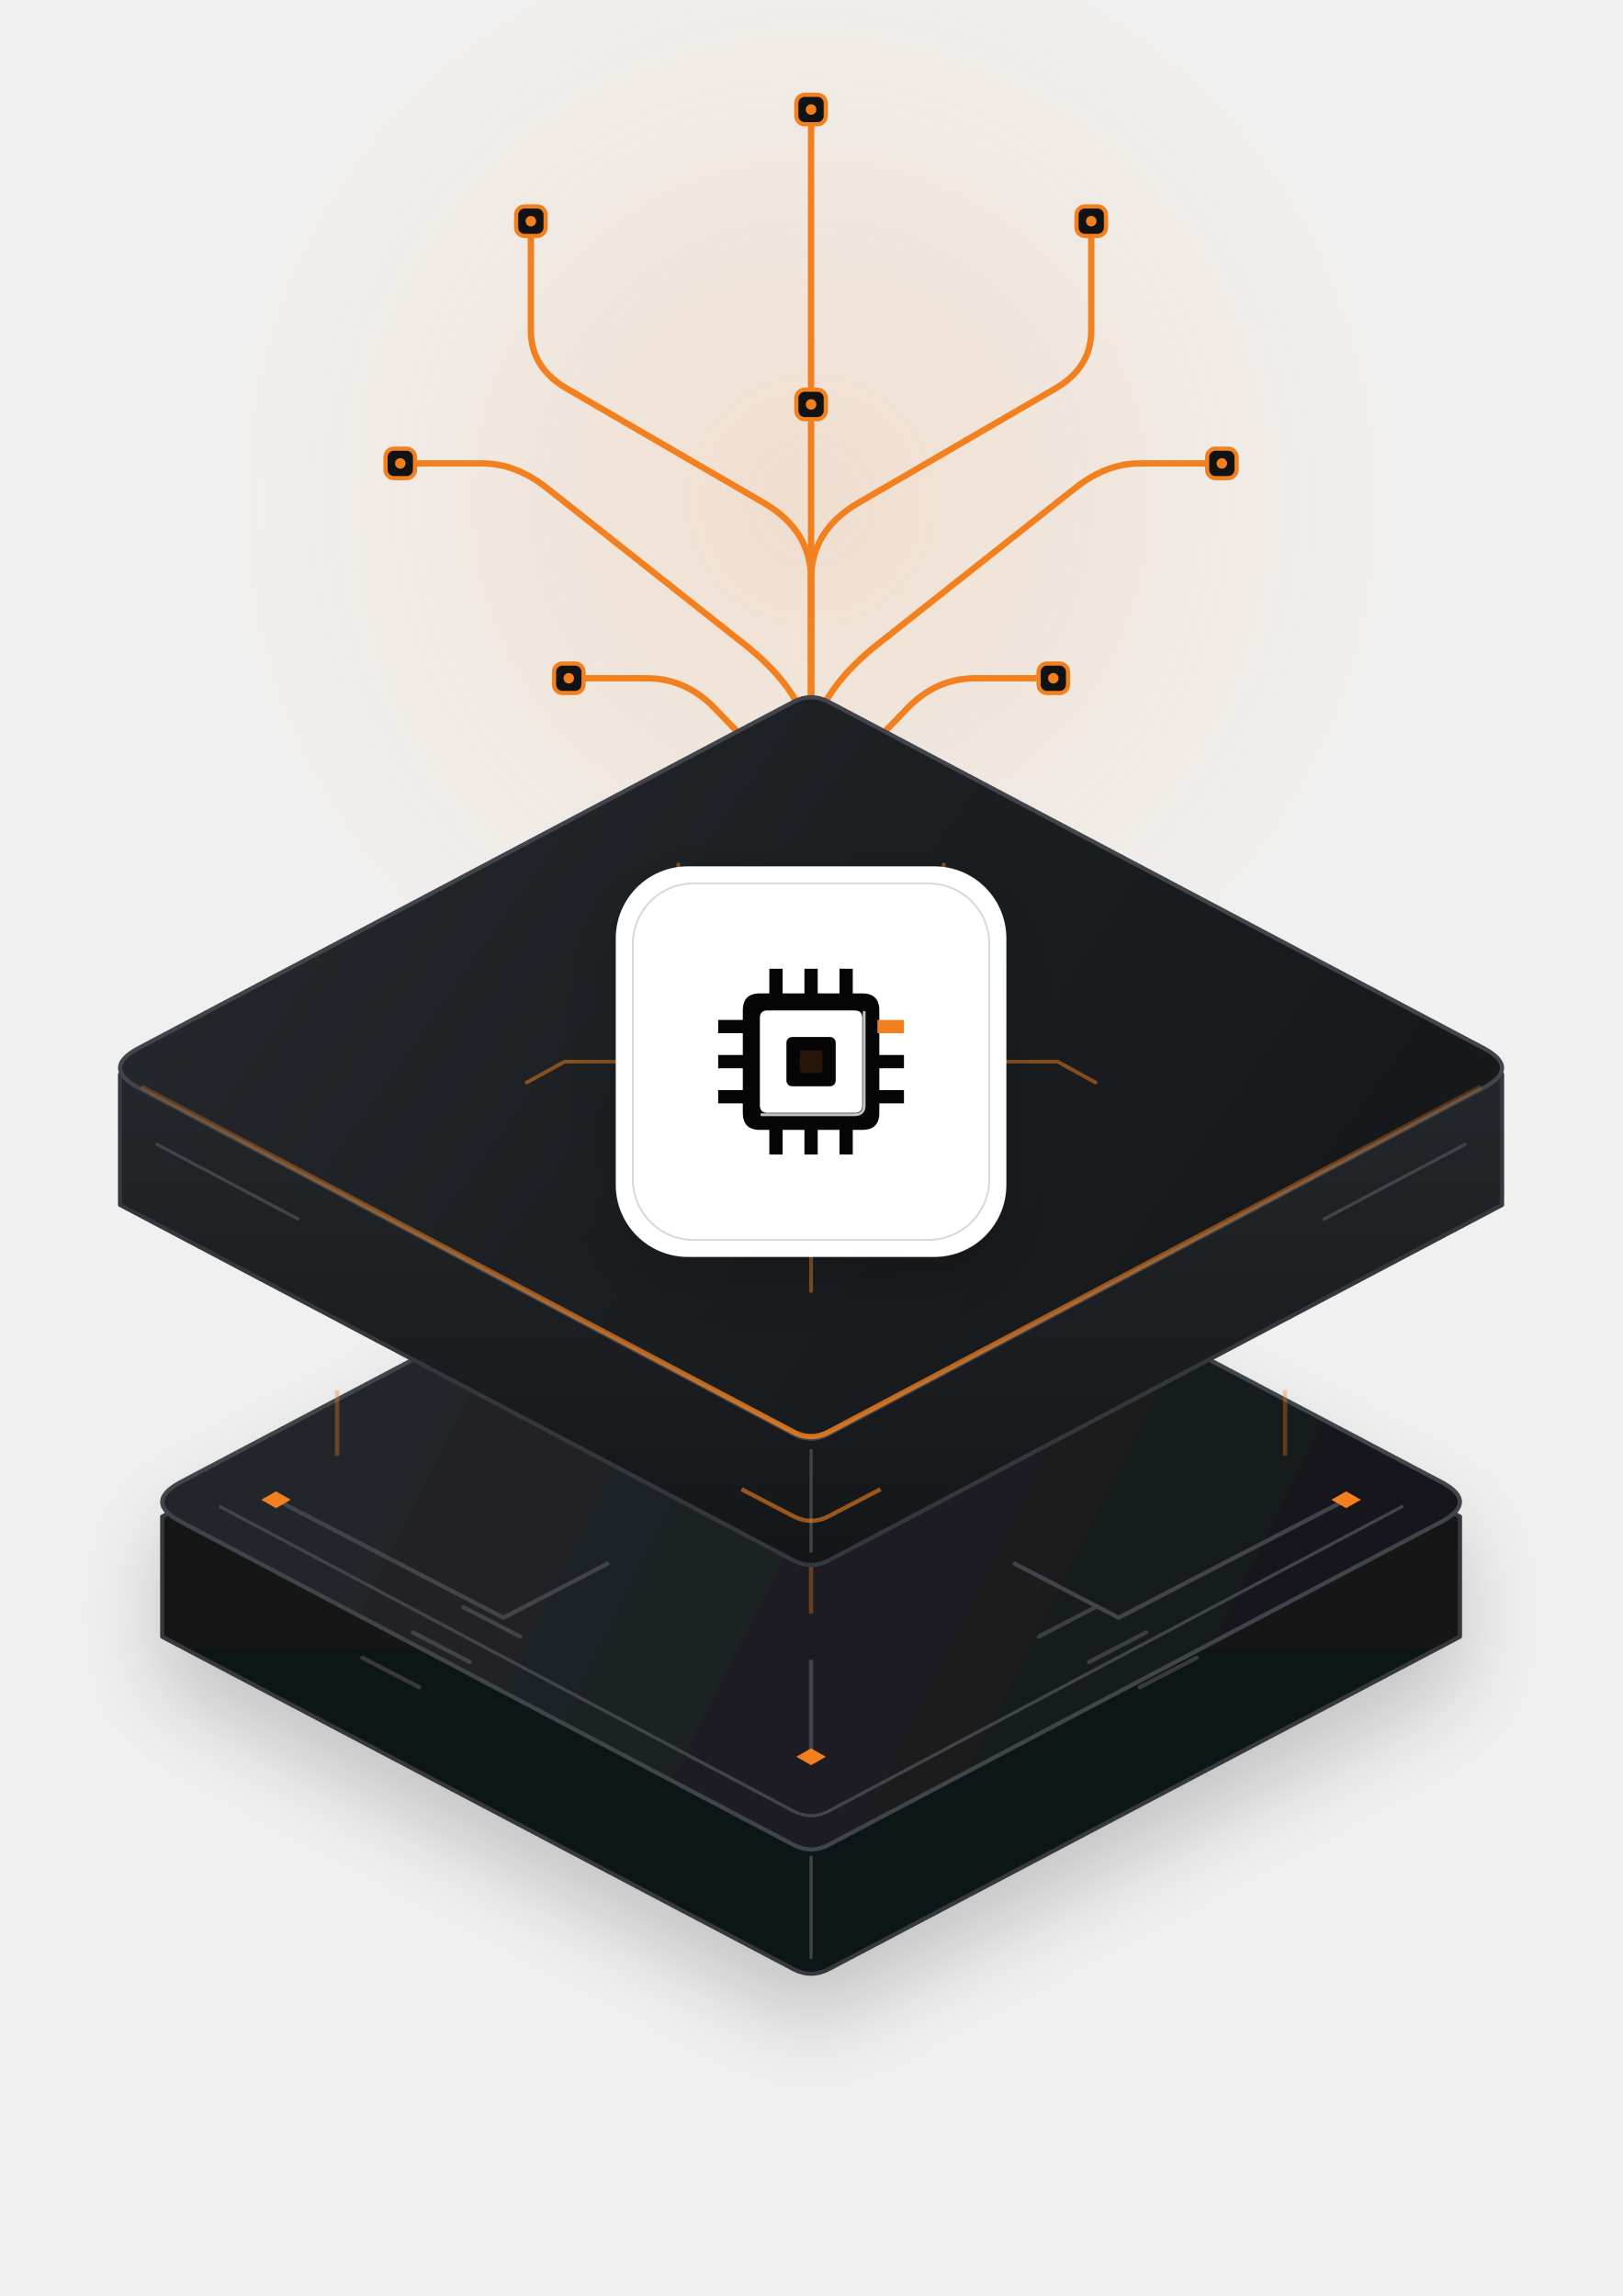
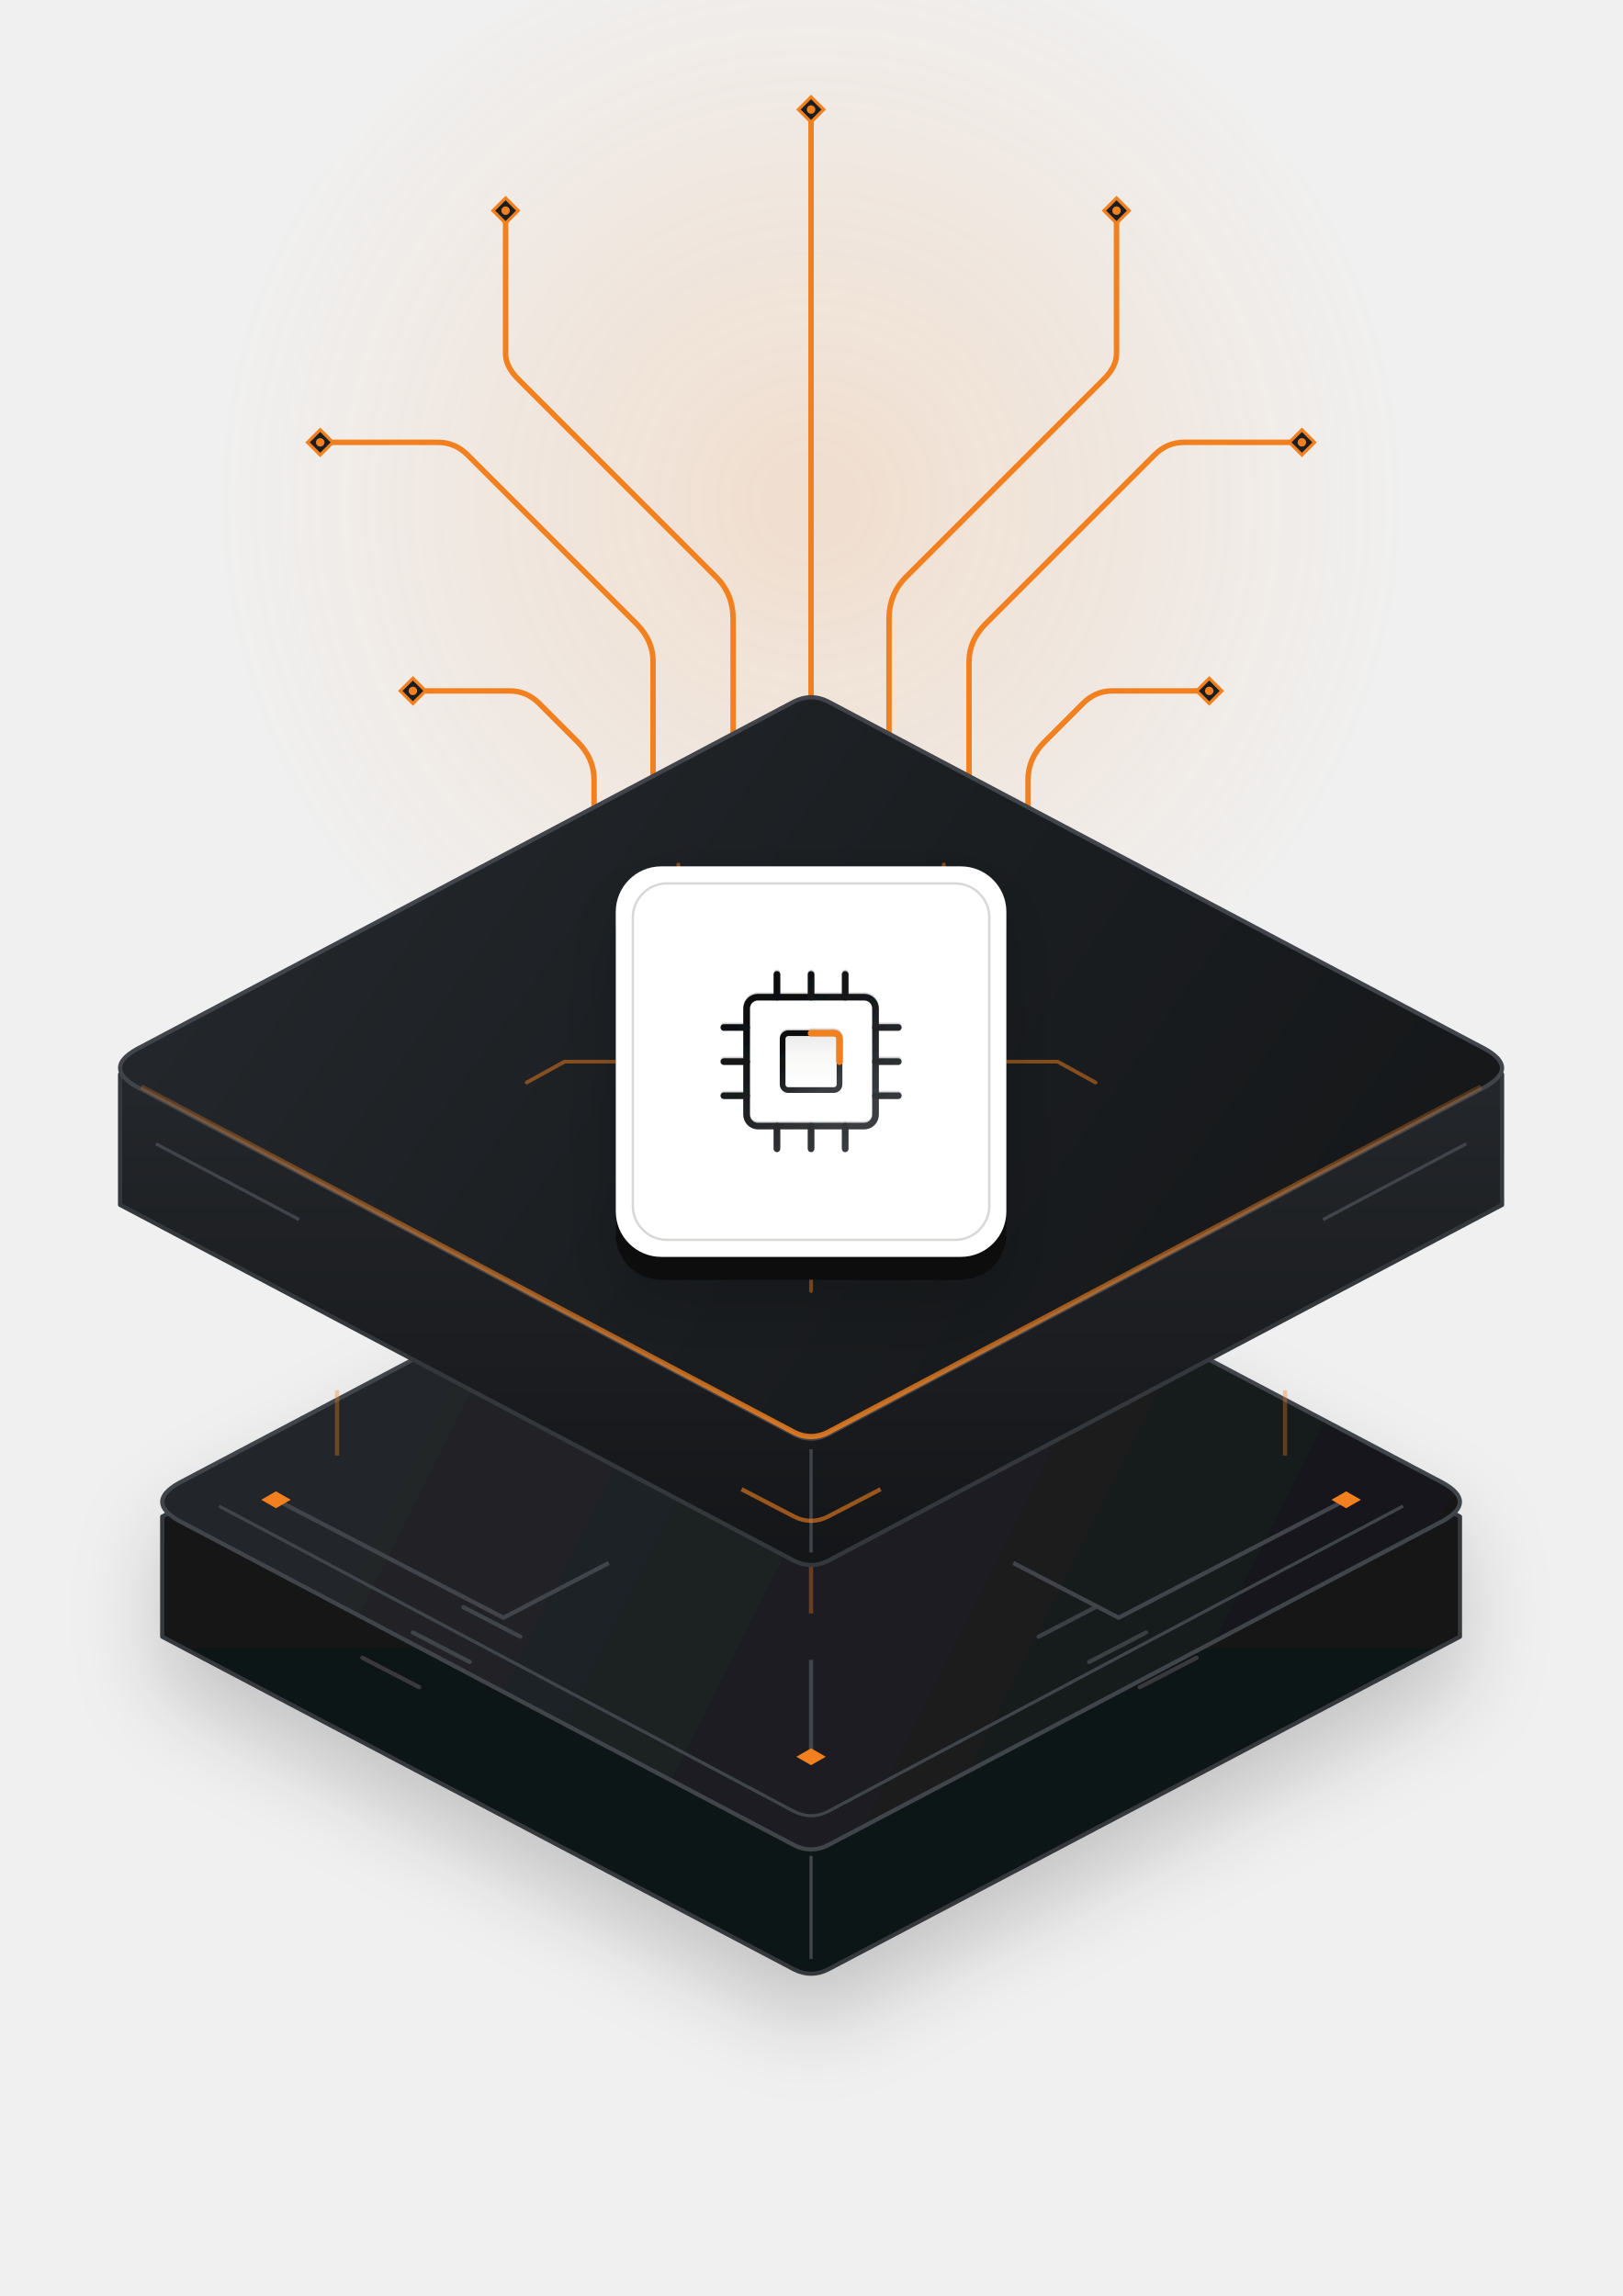
<svg xmlns="http://www.w3.org/2000/svg" width="770" height="1090" viewBox="80 110 770 1090" fill="none">
  <defs>
    <radialGradient id="networkAura" cx="0" cy="0" r="1" gradientUnits="userSpaceOnUse" gradientTransform="translate(465 348) rotate(90) scale(286 282)">
      <stop stop-color="#F2801E" stop-opacity="0.16" />
      <stop offset="0.52" stop-color="#F2801E" stop-opacity="0.08" />
      <stop offset="1" stop-color="#F2801E" stop-opacity="0" />
    </radialGradient>
    <linearGradient id="networkLine" x1="300" y1="170" x2="610" y2="500" gradientUnits="userSpaceOnUse">
      <stop stop-color="#E6E6E6" stop-opacity="0.18" />
      <stop offset="0.48" stop-color="#F2801E" stop-opacity="0.52" />
      <stop offset="1" stop-color="#F2801E" stop-opacity="0.82" />
    </linearGradient>
    <linearGradient id="platformTop" x1="210" y1="470" x2="690" y2="810" gradientUnits="userSpaceOnUse">
      <stop stop-color="#24272B" />
      <stop offset=".5" stop-color="#1B1E21" />
      <stop offset="1" stop-color="#151719" />
    </linearGradient>
    <linearGradient id="platformSide" x1="465" y1="616" x2="465" y2="900" gradientUnits="userSpaceOnUse">
      <stop stop-color="#24272B" />
      <stop offset="1" stop-color="#111214" />
    </linearGradient>
    <linearGradient id="baseTop" x1="220" y1="750" x2="700" y2="990" gradientUnits="userSpaceOnUse">
      <stop stop-color="#24272B" />
      <stop offset="1" stop-color="#151719" />
    </linearGradient>
    <linearGradient id="surfaceEdge" x1="145" y1="620" x2="785" y2="620" gradientUnits="userSpaceOnUse">
      <stop stop-color="#F2801E" stop-opacity=".25" />
      <stop offset=".5" stop-color="#F2801E" stop-opacity=".85" />
      <stop offset="1" stop-color="#F2801E" stop-opacity=".25" />
    </linearGradient>
    <filter id="mainShadow" x="-25%" y="-30%" width="150%" height="180%">
      <feDropShadow dx="0" dy="22" stdDeviation="20" flood-color="#000" flood-opacity=".18" />
    </filter>
    <filter id="chipShadow" x="-30%" y="-30%" width="160%" height="180%">
      <feDropShadow dx="0" dy="14" stdDeviation="18" flood-color="#000" flood-opacity=".18" />
    </filter>
+     <linearGradient id="engravedStroke" x1="0" y1="0" x2="0.7" y2="1">
+       <stop stop-color="#070809" />
+       <stop offset=".5" stop-color="#191B1D" />
+       <stop offset="1" stop-color="#3A3D40" />
+     </linearGradient>
+     <linearGradient id="engravedFace" x1="0" y1="0" x2="0" y2="1">
+       <stop stop-color="#E8E9E9" />
+       <stop offset=".35" stop-color="#F8F8F7" />
+       <stop offset="1" stop-color="#FFF" />
+     </linearGradient>
+     <filter id="engravedEdge" x="-15%" y="-15%" width="130%" height="130%">
+       <feDropShadow dx="0" dy="1.2" stdDeviation=".25" flood-color="#FFF" flood-opacity=".95" />
+       <feDropShadow dx="0" dy="-.7" stdDeviation=".3" flood-color="#000" flood-opacity=".22" />
+     </filter>
    <filter id="portalGlow" x="-80%" y="-50%" width="260%" height="220%">
      <feGaussianBlur stdDeviation="26" />
    </filter>
    <filter id="lineGlow" x="-200%" y="-200%" width="500%" height="500%">
      <feGaussianBlur stdDeviation="7" result="blur" />
      <feMerge>
        <feMergeNode in="blur" />
        <feMergeNode in="SourceGraphic" />
      </feMerge>
    </filter>
    <filter id="nodeGlow" x="-250%" y="-250%" width="600%" height="600%">
      <feGaussianBlur stdDeviation="9" result="blur" />
      <feMerge>
        <feMergeNode in="blur" />
        <feMergeNode in="SourceGraphic" />
      </feMerge>
    </filter>
  </defs>
  <ellipse class="data-glow" cx="465" cy="350" rx="286" ry="270" fill="url(#networkAura)" />
-   <g fill="none" stroke="url(#networkLine)" stroke-width="2" stroke-linecap="round" stroke-linejoin="round">
-     <path d="M465 162V260Q465 280 465 302V500" />
-     <path d="M332 215V267Q332 285 350 295L443 349Q465 362 465 385V500" />
-     <path d="M598 215V267Q598 285 580 295L487 349Q465 362 465 385V500" />
-     <path d="M270 330H309Q325 330 340 342L431 414Q465 440 465 468V500" />
-     <path d="M660 330H621Q605 330 590 342L499 414Q465 440 465 468V500" />
-     <path d="M350 432H387Q406 432 420 447L450 478Q465 493 465 500" />
-     <path d="M580 432H543Q524 432 510 447L480 478Q465 493 465 500" />
+   <g fill="none" stroke="url(#networkLine)" stroke-width="1.7" stroke-linecap="round" stroke-linejoin="round">
+     <path d="M465 162V500" />
+     <path d="M320 210V278Q320 284 326 290L420 384Q428 392 428 404V514" />
+     <path d="M610 210V278Q610 284 604 290L510 384Q502 392 502 404V514" />
+     <path d="M232 320H288Q296 320 302 326L382 406Q390 414 390 424V534" />
+     <path d="M698 320H642Q634 320 628 326L548 406Q540 414 540 424V534" />
+     <path d="M276 438H322Q330 438 336 444L354 462Q362 470 362 480V555" />
+     <path d="M654 438H608Q600 438 594 444L576 462Q568 470 568 480V555" />
  </g>
-   <g fill="none" stroke="#F2801E" stroke-width="3" stroke-linecap="round">
-     <path class="data-synapse" d="M465 162V260Q465 280 465 302V500" pathLength="100" style="animation-delay:-0s;animation-duration:4.6s" />
-     <path class="data-synapse" d="M332 215V267Q332 285 350 295L443 349Q465 362 465 385V500" pathLength="100" style="animation-delay:-0.68s;animation-duration:4.82s" />
-     <path class="data-synapse" d="M598 215V267Q598 285 580 295L487 349Q465 362 465 385V500" pathLength="100" style="animation-delay:-1.36s;animation-duration:5.04s" />
-     <path class="data-synapse" d="M270 330H309Q325 330 340 342L431 414Q465 440 465 468V500" pathLength="100" style="animation-delay:-2.04s;animation-duration:5.26s" />
-     <path class="data-synapse" d="M660 330H621Q605 330 590 342L499 414Q465 440 465 468V500" pathLength="100" style="animation-delay:-2.72s;animation-duration:5.48s" />
-     <path class="data-synapse" d="M350 432H387Q406 432 420 447L450 478Q465 493 465 500" pathLength="100" style="animation-delay:-3.4s;animation-duration:5.7s" />
-     <path class="data-synapse" d="M580 432H543Q524 432 510 447L480 478Q465 493 465 500" pathLength="100" style="animation-delay:-4.08s;animation-duration:5.92s" />
+   <g fill="none" stroke="#F2801E" stroke-width="2.6" stroke-linecap="round">
+     <path class="data-synapse" d="M465 162V500" pathLength="100" style="animation-delay:-0.0s;animation-duration:5.00s" />
+     <path class="data-synapse" d="M320 210V278Q320 284 326 290L420 384Q428 392 428 404V514" pathLength="100" style="animation-delay:-0.7s;animation-duration:5.22s" />
+     <path class="data-synapse" d="M610 210V278Q610 284 604 290L510 384Q502 392 502 404V514" pathLength="100" style="animation-delay:-1.4s;animation-duration:5.44s" />
+     <path class="data-synapse" d="M232 320H288Q296 320 302 326L382 406Q390 414 390 424V534" pathLength="100" style="animation-delay:-2.1s;animation-duration:5.66s" />
+     <path class="data-synapse" d="M698 320H642Q634 320 628 326L548 406Q540 414 540 424V534" pathLength="100" style="animation-delay:-2.8s;animation-duration:5.88s" />
+     <path class="data-synapse" d="M276 438H322Q330 438 336 444L354 462Q362 470 362 480V555" pathLength="100" style="animation-delay:-3.5s;animation-duration:6.10s" />
+     <path class="data-synapse" d="M654 438H608Q600 438 594 444L576 462Q568 470 568 480V555" pathLength="100" style="animation-delay:-4.2s;animation-duration:6.32s" />
  </g>
-   <g fill="#111214" stroke="#F2801E" stroke-width="2">
-     <rect x="458" y="155" width="14" height="14" rx="4" />
-     <rect x="325" y="208" width="14" height="14" rx="4" />
-     <rect x="591" y="208" width="14" height="14" rx="4" />
-     <rect x="263" y="323" width="14" height="14" rx="4" />
-     <rect x="653" y="323" width="14" height="14" rx="4" />
-     <rect x="343" y="425" width="14" height="14" rx="4" />
-     <rect x="573" y="425" width="14" height="14" rx="4" />
-     <rect x="458" y="295" width="14" height="14" rx="4" />
+   <g fill="#1B1E21" stroke="#F2801E" stroke-width="1.5">
+     <path d="M465 156l6 6-6 6-6-6Z" />
+     <path d="M320 204l6 6-6 6-6-6Z" />
+     <path d="M610 204l6 6-6 6-6-6Z" />
+     <path d="M232 314l6 6-6 6-6-6Z" />
+     <path d="M698 314l6 6-6 6-6-6Z" />
+     <path d="M276 432l6 6-6 6-6-6Z" />
+     <path d="M654 432l6 6-6 6-6-6Z" />
  </g>
  <g class="data-neurons" fill="#F2801E">
-     <circle cx="465" cy="162" r="2.5" />
-     <circle cx="332" cy="215" r="2.5" />
-     <circle cx="598" cy="215" r="2.5" />
-     <circle cx="270" cy="330" r="2.5" />
-     <circle cx="660" cy="330" r="2.5" />
-     <circle cx="350" cy="432" r="2.5" />
-     <circle cx="580" cy="432" r="2.5" />
-     <circle cx="465" cy="302" r="2.5" />
+     <circle cx="465" cy="162" r="2" />
+     <circle cx="320" cy="210" r="2" />
+     <circle cx="610" cy="210" r="2" />
+     <circle cx="232" cy="320" r="2" />
+     <circle cx="698" cy="320" r="2" />
+     <circle cx="276" cy="438" r="2" />
+     <circle cx="654" cy="438" r="2" />
  </g>
-   <path d="M465 500V526" stroke="#F2801E" stroke-width="3" stroke-linecap="round" />
-   <circle class="ui-motion ui-status" cx="465" cy="500" r="6" fill="#F2801E" />
  <g stroke-linejoin="round" filter="url(#mainShadow)">
    <path d="M157 830 457 672Q465 668 473 672L773 830V887L473 1045Q465 1049 457 1045L157 887Z" fill="url(#platformSide)" stroke="#34383D" stroke-width="2" />
    <path d="M165 814 457 660Q465 656 473 660L765 814Q781 823 765 832L473 986Q465 990 457 986L165 832Q149 823 165 814Z" fill="url(#baseTop)" stroke="#41454B" stroke-width="2" />
    <path d="m184 825 273 145q8 4 16 0l273-145M465 991v49" stroke="#41454B" stroke-width="1.5" />
    <path d="m252 897 27 14m-3-26 27 14m-3-26 27 14m321 10-27 14m3-26-27 14m3-26-27 14" stroke="#747982" stroke-opacity=".38" stroke-width="2" stroke-linecap="round" />
  </g>
  <g fill="none" stroke="#41454B" stroke-width="2" stroke-linejoin="round">
    <path d="M211 822 319 878 369 852M719 822 611 878 561 852M465 941V898" />
    <path d="m204 822 7-4 7 4-7 4Zm508 0 7-4 7 4-7 4ZM458 944l7-4 7 4-7 4Z" fill="#F2801E" stroke="none" />
  </g>
  <path d="M240 770V801M690 770V801M465 831V876" stroke="#F2801E" stroke-opacity=".35" stroke-width="2" />
  <g stroke-linejoin="round">
    <path d="M137 620 457 451Q465 447 473 451L793 620V682L473 851Q465 855 457 851L137 682Z" fill="url(#platformSide)" stroke="#34383D" stroke-width="2" />
    <path d="M145 608 457 443Q465 439 473 443L785 608Q801 617 785 626L473 791Q465 795 457 791L145 626Q129 617 145 608Z" fill="url(#platformTop)" stroke="#41454B" stroke-width="2" />
    <path d="M147 626 457 790Q465 794 473 790L783 626" stroke="url(#surfaceEdge)" stroke-width="2.5" />
    <path d="M465 798V847M154 653l68 36m486 0 68-36" stroke="#41454B" stroke-width="1.5" />
    <path d="m432 817 25 13q8 4 16 0l25-13" stroke="#F2801E" stroke-opacity=".6" stroke-width="2" />
  </g>
  <g class="data-core" transform="translate(465 614) scale(.9) translate(-465 -614)" fill="none" stroke-linecap="round" stroke-linejoin="round">
    <path d="M362 614H335L315 625M568 614H595L615 625M395 524V510M535 524V510M465 710V735" stroke="#F2801E" stroke-opacity=".5" stroke-width="2" />
    <g filter="url(#chipShadow)">
-       <rect class="data-core-face" x="362" y="511" width="206" height="206" rx="38" fill="#FFF" />
-       <rect x="371" y="520" width="188" height="188" rx="32" stroke="#D8D8D6" stroke-width="1" />
+       <rect x="362" y="523" width="206" height="206" rx="24" fill="#080808" />
+       <rect class="data-core-face" x="362" y="511" width="206" height="206" rx="24" fill="#FFF" />
+       <rect x="371" y="520" width="188" height="188" rx="18" stroke="#D8D8D6" stroke-width="1.25" />
    </g>
-     <g class="data-core-symbol" transform="translate(465 614)" fill="#050505" stroke="none">
-       <path fill-rule="evenodd" d="M-27-36H27Q36-36 36-27V27Q36 36 27 36H-27Q-36 36-36 27V-27Q-36-36-27-36ZM-23-27Q-27-27-27-23V23Q-27 27-23 27H23Q27 27 27 23V-23Q27-27 23-27Z" />
-       <path d="M-22-49H-15V-35H-22ZM-3.5-49H3.5V-35H-3.5ZM15-49H22V-35H15ZM-22 35H-15V49H-22ZM-3.5 35H3.5V49H-3.5ZM15 35H22V49H15ZM-49-22H-35V-15H-49ZM-49-3.5H-35V3.5H-49ZM-49 15H-35V22H-49ZM35-3.5H49V3.5H35ZM35 15H49V22H35Z" />
-       <path d="M35-22H49V-15H35Z" fill="#F2801E" />
-       <rect x="-13" y="-13" width="26" height="26" rx="3" />
-       <path d="M-26 28H23Q28 28 28 23V-26" fill="none" stroke="#FFF" stroke-opacity=".75" stroke-width="1.5" />
-       <rect class="ui-motion ui-processor" x="-6" y="-6" width="12" height="12" rx="1.5" fill="#F2801E" fill-opacity=".14" />
+     <g class="data-core-symbol" transform="translate(465 614)" stroke="url(#engravedStroke)" stroke-width="3.5" filter="url(#engravedEdge)">
+       <rect x="-34" y="-34" width="68" height="68" rx="6" />
+       <path d="M-18-46V-34M0-46V-34M18-46V-34M-18 34V46M0 34V46M18 34V46M-46-18H-34M-46 0H-34M-46 18H-34M34-18H46M34 0H46M34 18H46" />
+       <rect class="ui-motion ui-processor" x="-8" y="-8" width="16" height="16" rx="2" fill="#F2801E" fill-opacity=".14" stroke="none" />
+       <rect x="-15" y="-15" width="30" height="30" rx="3" fill="url(#engravedFace)" stroke-width="3" />
+       <path class="ui-motion ui-draw" pathLength="1" d="M0-15H12a3 3 0 0 1 3 3V0" stroke="#F2801E" />
    </g>
  </g>
</svg>
